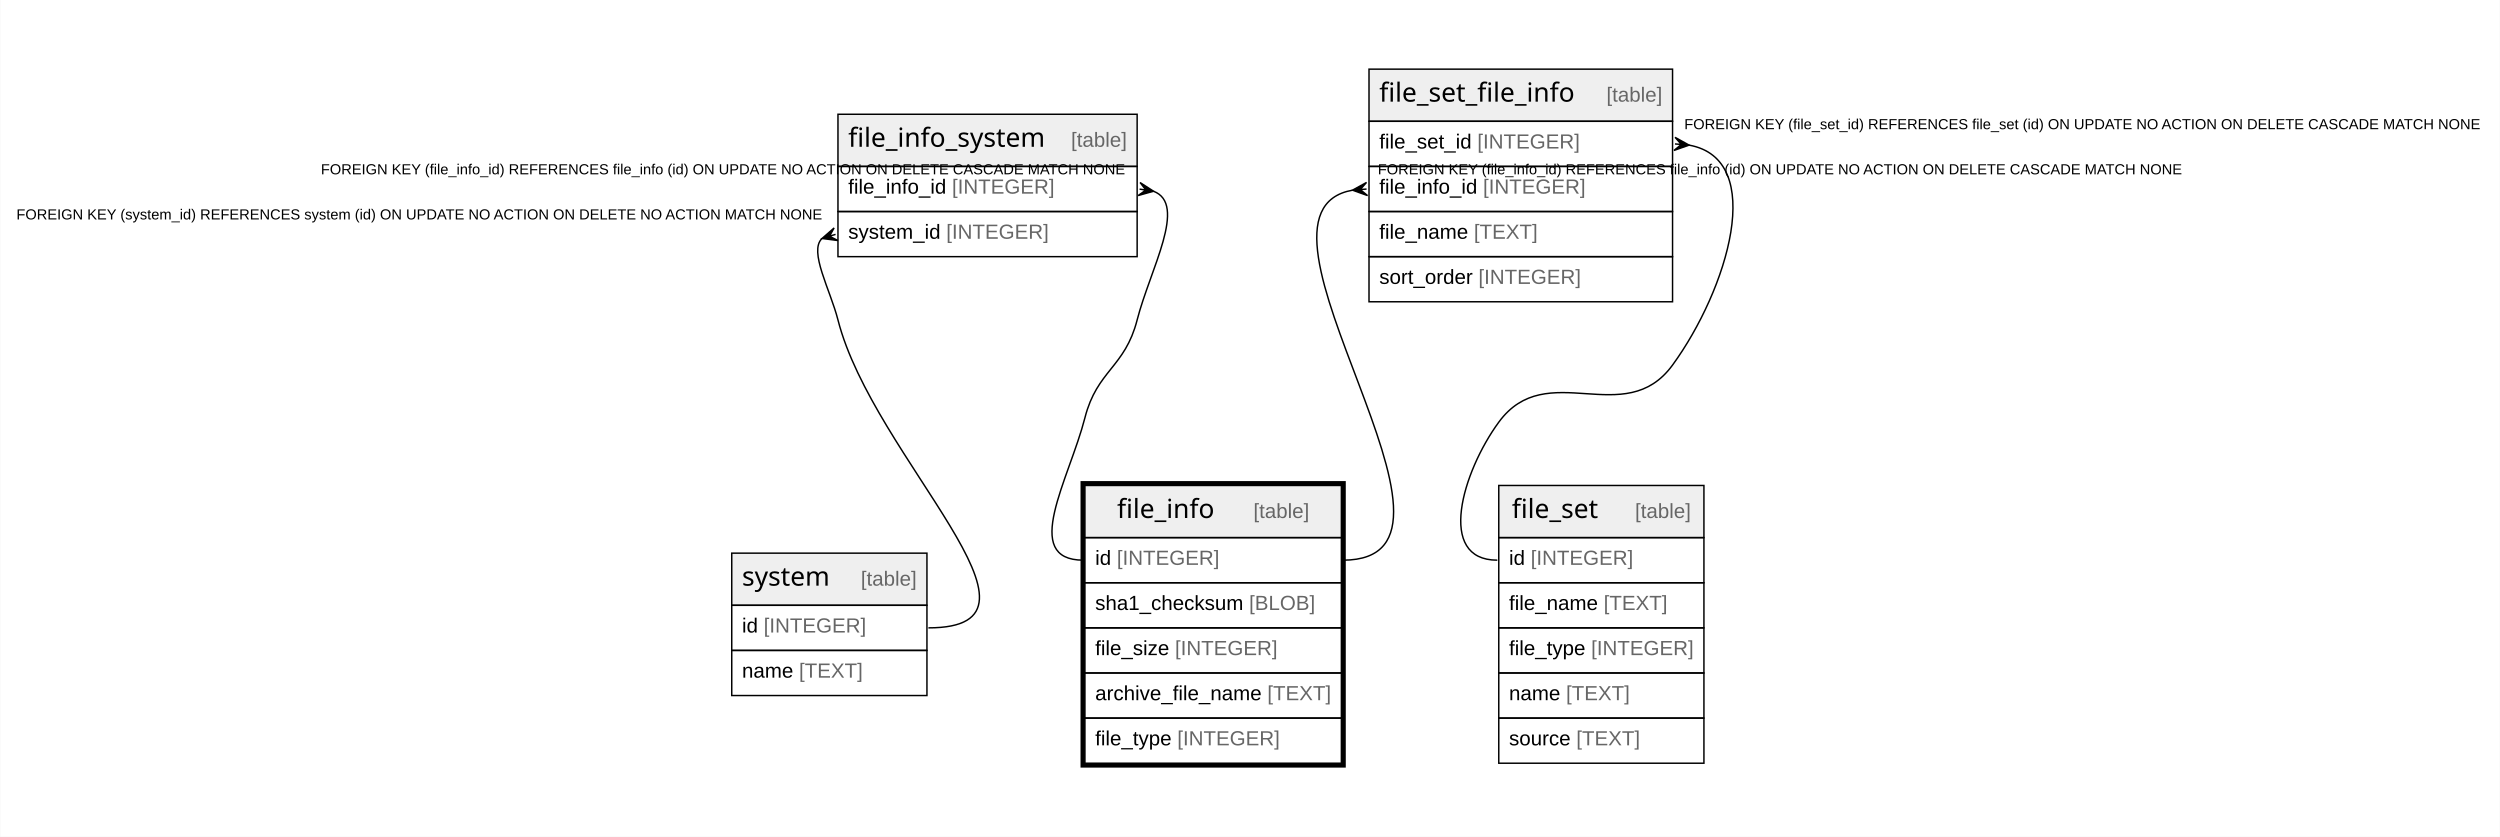
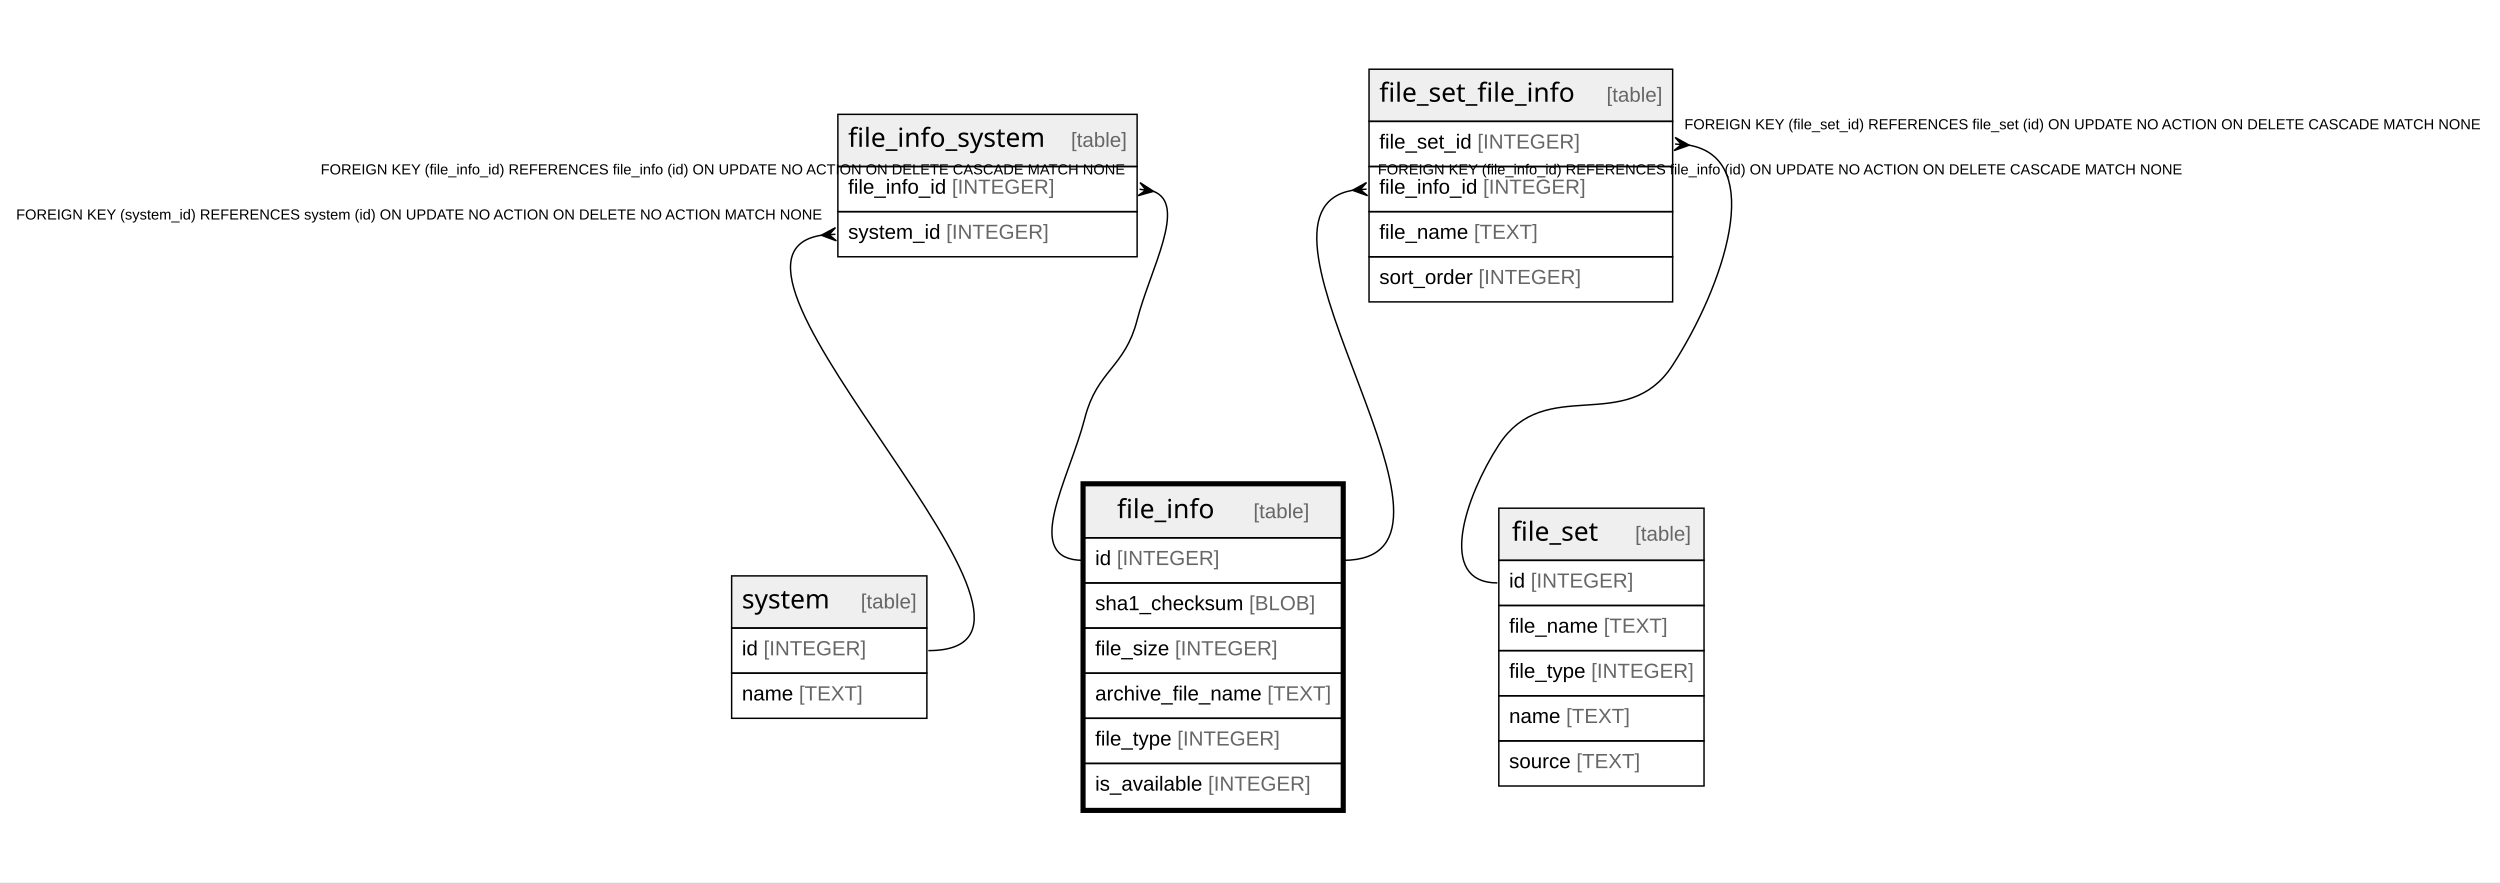
- <svg xmlns="http://www.w3.org/2000/svg" width="1706pt" height="571pt" viewBox="0.00 0.00 1706.22 571.20">
-   <g id="graph0" class="graph" transform="scale(1 1) rotate(0) translate(4 567.2)">
-     <polygon fill="white" stroke="none" points="-4,4 -4,-567.2 1702.22,-567.2 1702.22,4 -4,4" />
+ <svg xmlns="http://www.w3.org/2000/svg" width="1706pt" height="602pt" viewBox="0.00 0.00 1706.22 602.00">
+   <g id="graph0" class="graph" transform="scale(1 1) rotate(0) translate(4 598)">
+     <polygon fill="white" stroke="none" points="-4,4 -4,-598 1702.22,-598 1702.22,4 -4,4" />
    <g id="node1" class="node">
-       <polygon fill="#efefef" stroke="none" points="736.42,-200.2 736.42,-235.8 911.49,-235.8 911.49,-200.2 736.42,-200.2" />
-       <polygon fill="none" stroke="black" points="736.42,-200.2 736.42,-235.8 911.49,-235.8 911.49,-200.2 736.42,-200.2" />
-       <text text-anchor="start" x="758.34" y="-213.6" font-family="Arial Bold" font-size="18.00">file_info</text>
-       <text text-anchor="start" x="820.32" y="-213.6" font-family="Arial" font-size="14.00">    </text>
-       <text text-anchor="start" x="851.44" y="-213.6" font-family="Arial" font-size="14.00" fill="#666666">[table]</text>
+       <polygon fill="#efefef" stroke="none" points="736.42,-231 736.42,-266.6 911.49,-266.6 911.49,-231 736.42,-231" />
+       <polygon fill="none" stroke="black" points="736.42,-231 736.42,-266.6 911.49,-266.6 911.49,-231 736.42,-231" />
+       <text text-anchor="start" x="758.34" y="-244.4" font-family="Arial Bold" font-size="18.00">file_info</text>
+       <text text-anchor="start" x="820.32" y="-244.4" font-family="Arial" font-size="14.00">    </text>
+       <text text-anchor="start" x="851.44" y="-244.4" font-family="Arial" font-size="14.00" fill="#666666">[table]</text>
+       <polygon fill="none" stroke="black" points="736.42,-200.2 736.42,-231 911.49,-231 911.49,-200.2 736.42,-200.2" />
+       <text text-anchor="start" x="743.42" y="-212.4" font-family="Arial" font-size="14.00">id </text>
+       <text text-anchor="start" x="758.21" y="-212.4" font-family="Arial" font-size="14.00" fill="#666666">[INTEGER]</text>
      <polygon fill="none" stroke="black" points="736.42,-169.4 736.42,-200.2 911.49,-200.2 911.49,-169.4 736.42,-169.4" />
-       <text text-anchor="start" x="743.42" y="-181.6" font-family="Arial" font-size="14.00">id </text>
-       <text text-anchor="start" x="758.21" y="-181.6" font-family="Arial" font-size="14.00" fill="#666666">[INTEGER]</text>
+       <text text-anchor="start" x="743.42" y="-181.6" font-family="Arial" font-size="14.00">sha1_checksum </text>
+       <text text-anchor="start" x="848.48" y="-181.6" font-family="Arial" font-size="14.00" fill="#666666">[BLOB]</text>
      <polygon fill="none" stroke="black" points="736.42,-138.6 736.42,-169.4 911.49,-169.4 911.49,-138.6 736.42,-138.6" />
-       <text text-anchor="start" x="743.42" y="-150.8" font-family="Arial" font-size="14.00">sha1_checksum </text>
-       <text text-anchor="start" x="848.48" y="-150.8" font-family="Arial" font-size="14.00" fill="#666666">[BLOB]</text>
+       <text text-anchor="start" x="743.42" y="-150.8" font-family="Arial" font-size="14.00">file_size </text>
+       <text text-anchor="start" x="797.89" y="-150.8" font-family="Arial" font-size="14.00" fill="#666666">[INTEGER]</text>
      <polygon fill="none" stroke="black" points="736.42,-107.8 736.42,-138.6 911.49,-138.6 911.49,-107.8 736.42,-107.8" />
-       <text text-anchor="start" x="743.42" y="-120" font-family="Arial" font-size="14.00">file_size </text>
-       <text text-anchor="start" x="797.89" y="-120" font-family="Arial" font-size="14.00" fill="#666666">[INTEGER]</text>
+       <text text-anchor="start" x="743.42" y="-120" font-family="Arial" font-size="14.00">archive_file_name </text>
+       <text text-anchor="start" x="860.93" y="-120" font-family="Arial" font-size="14.00" fill="#666666">[TEXT]</text>
      <polygon fill="none" stroke="black" points="736.42,-77 736.42,-107.8 911.49,-107.8 911.49,-77 736.42,-77" />
-       <text text-anchor="start" x="743.42" y="-89.2" font-family="Arial" font-size="14.00">archive_file_name </text>
-       <text text-anchor="start" x="860.93" y="-89.2" font-family="Arial" font-size="14.00" fill="#666666">[TEXT]</text>
+       <text text-anchor="start" x="743.42" y="-89.2" font-family="Arial" font-size="14.00">file_type </text>
+       <text text-anchor="start" x="799.46" y="-89.2" font-family="Arial" font-size="14.00" fill="#666666">[INTEGER]</text>
      <polygon fill="none" stroke="black" points="736.42,-46.2 736.42,-77 911.49,-77 911.49,-46.2 736.42,-46.2" />
-       <text text-anchor="start" x="743.42" y="-58.4" font-family="Arial" font-size="14.00">file_type </text>
-       <text text-anchor="start" x="799.46" y="-58.4" font-family="Arial" font-size="14.00" fill="#666666">[INTEGER]</text>
-       <polygon fill="none" stroke="black" stroke-width="3" points="734.92,-44.7 734.92,-237.3 912.99,-237.3 912.99,-44.7 734.92,-44.7" />
+       <text text-anchor="start" x="743.42" y="-58.4" font-family="Arial" font-size="14.00">is_available </text>
+       <text text-anchor="start" x="820.47" y="-58.4" font-family="Arial" font-size="14.00" fill="#666666">[INTEGER]</text>
+       <polygon fill="none" stroke="black" stroke-width="3" points="734.92,-44.7 734.92,-268.1 912.99,-268.1 912.99,-44.7 734.92,-44.7" />
    </g>
    <g id="node2" class="node">
-       <polygon fill="#efefef" stroke="none" points="567.84,-453.6 567.84,-489.2 772.07,-489.2 772.07,-453.6 567.84,-453.6" />
-       <polygon fill="none" stroke="black" points="567.84,-453.6 567.84,-489.2 772.07,-489.2 772.07,-453.6 567.84,-453.6" />
-       <text text-anchor="start" x="574.84" y="-467" font-family="Arial Bold" font-size="18.00">file_info_system</text>
-       <text text-anchor="start" x="695.82" y="-467" font-family="Arial" font-size="14.00">    </text>
-       <text text-anchor="start" x="726.94" y="-467" font-family="Arial" font-size="14.00" fill="#666666">[table]</text>
+       <polygon fill="#efefef" stroke="none" points="567.84,-484.4 567.84,-520 772.07,-520 772.07,-484.4 567.84,-484.4" />
+       <polygon fill="none" stroke="black" points="567.84,-484.4 567.84,-520 772.07,-520 772.07,-484.4 567.84,-484.4" />
+       <text text-anchor="start" x="574.84" y="-497.8" font-family="Arial Bold" font-size="18.00">file_info_system</text>
+       <text text-anchor="start" x="695.82" y="-497.8" font-family="Arial" font-size="14.00">    </text>
+       <text text-anchor="start" x="726.94" y="-497.8" font-family="Arial" font-size="14.00" fill="#666666">[table]</text>
+       <polygon fill="none" stroke="black" points="567.84,-453.6 567.84,-484.4 772.07,-484.4 772.07,-453.6 567.84,-453.6" />
+       <text text-anchor="start" x="574.84" y="-465.8" font-family="Arial" font-size="14.00">file_info_id </text>
+       <text text-anchor="start" x="645.66" y="-465.8" font-family="Arial" font-size="14.00" fill="#666666">[INTEGER]</text>
      <polygon fill="none" stroke="black" points="567.84,-422.8 567.84,-453.6 772.07,-453.6 772.07,-422.8 567.84,-422.8" />
-       <text text-anchor="start" x="574.84" y="-435" font-family="Arial" font-size="14.00">file_info_id </text>
-       <text text-anchor="start" x="645.66" y="-435" font-family="Arial" font-size="14.00" fill="#666666">[INTEGER]</text>
-       <polygon fill="none" stroke="black" points="567.84,-392 567.84,-422.8 772.07,-422.8 772.07,-392 567.84,-392" />
-       <text text-anchor="start" x="574.84" y="-404.2" font-family="Arial" font-size="14.00">system_id </text>
-       <text text-anchor="start" x="641.75" y="-404.2" font-family="Arial" font-size="14.00" fill="#666666">[INTEGER]</text>
+       <text text-anchor="start" x="574.84" y="-435" font-family="Arial" font-size="14.00">system_id </text>
+       <text text-anchor="start" x="641.75" y="-435" font-family="Arial" font-size="14.00" fill="#666666">[INTEGER]</text>
    </g>
    <g id="edge1" class="edge">
-       <path fill="none" stroke="black" d="M783.09,-436.69C806.75,-427.99 780.93,-383.38 772.07,-348.8 763.72,-316.2 744.76,-314.6 736.42,-282 725.72,-240.14 692.22,-184.8 735.42,-184.8" />
-       <polygon fill="black" stroke="black" points="783.29,-436.66 772.73,-433.7 778.02,-437.46 773.73,-438.1 773.73,-438.1 773.73,-438.1 778.02,-437.46 774.07,-442.6 783.29,-436.66" />
-       <text text-anchor="start" x="214.85" y="-448.2" font-family="Arial" font-size="10.00">FOREIGN KEY (file_info_id) REFERENCES file_info (id) ON UPDATE NO ACTION ON DELETE CASCADE MATCH NONE</text>
+       <path fill="none" stroke="black" d="M783.09,-467.49C806.75,-458.79 780.93,-414.18 772.07,-379.6 763.72,-347 744.76,-345.4 736.42,-312.8 725.72,-270.94 692.22,-215.6 735.42,-215.6" />
+       <polygon fill="black" stroke="black" points="783.29,-467.46 772.73,-464.5 778.02,-468.26 773.73,-468.9 773.73,-468.9 773.73,-468.9 778.02,-468.26 774.07,-473.4 783.29,-467.46" />
+       <text text-anchor="start" x="214.85" y="-479" font-family="Arial" font-size="10.00">FOREIGN KEY (file_info_id) REFERENCES file_info (id) ON UPDATE NO ACTION ON DELETE CASCADE MATCH NONE</text>
    </g>
    <g id="node3" class="node">
-       <polygon fill="#efefef" stroke="none" points="495.33,-154 495.33,-189.6 628.58,-189.6 628.58,-154 495.33,-154" />
-       <polygon fill="none" stroke="black" points="495.33,-154 495.33,-189.6 628.58,-189.6 628.58,-154 495.33,-154" />
-       <text text-anchor="start" x="502.33" y="-167.4" font-family="Arial Bold" font-size="18.00">system</text>
-       <text text-anchor="start" x="552.33" y="-167.4" font-family="Arial" font-size="14.00">    </text>
-       <text text-anchor="start" x="583.45" y="-167.4" font-family="Arial" font-size="14.00" fill="#666666">[table]</text>
-       <polygon fill="none" stroke="black" points="495.33,-123.2 495.33,-154 628.58,-154 628.58,-123.2 495.33,-123.2" />
-       <text text-anchor="start" x="502.33" y="-135.4" font-family="Arial" font-size="14.00">id </text>
-       <text text-anchor="start" x="517.11" y="-135.4" font-family="Arial" font-size="14.00" fill="#666666">[INTEGER]</text>
-       <polygon fill="none" stroke="black" points="495.33,-92.4 495.33,-123.2 628.58,-123.2 628.58,-92.4 495.33,-92.4" />
-       <text text-anchor="start" x="502.33" y="-104.6" font-family="Arial" font-size="14.00">name </text>
-       <text text-anchor="start" x="541.24" y="-104.6" font-family="Arial" font-size="14.00" fill="#666666">[TEXT]</text>
+       <polygon fill="#efefef" stroke="none" points="495.33,-169.4 495.33,-205 628.58,-205 628.58,-169.4 495.33,-169.4" />
+       <polygon fill="none" stroke="black" points="495.33,-169.4 495.33,-205 628.58,-205 628.58,-169.4 495.33,-169.4" />
+       <text text-anchor="start" x="502.33" y="-182.8" font-family="Arial Bold" font-size="18.00">system</text>
+       <text text-anchor="start" x="552.33" y="-182.8" font-family="Arial" font-size="14.00">    </text>
+       <text text-anchor="start" x="583.45" y="-182.8" font-family="Arial" font-size="14.00" fill="#666666">[table]</text>
+       <polygon fill="none" stroke="black" points="495.33,-138.6 495.33,-169.4 628.58,-169.4 628.58,-138.6 495.33,-138.6" />
+       <text text-anchor="start" x="502.33" y="-150.8" font-family="Arial" font-size="14.00">id </text>
+       <text text-anchor="start" x="517.11" y="-150.8" font-family="Arial" font-size="14.00" fill="#666666">[INTEGER]</text>
+       <polygon fill="none" stroke="black" points="495.33,-107.8 495.33,-138.6 628.58,-138.6 628.58,-107.8 495.33,-107.8" />
+       <text text-anchor="start" x="502.33" y="-120" font-family="Arial" font-size="14.00">name </text>
+       <text text-anchor="start" x="541.24" y="-120" font-family="Arial" font-size="14.00" fill="#666666">[TEXT]</text>
    </g>
    <g id="edge2" class="edge">
-       <path fill="none" stroke="black" d="M556.96,-404.41C547.74,-395.67 562.56,-369.5 567.84,-348.8 591.9,-254.45 726.95,-138.6 629.58,-138.6" />
-       <polygon fill="black" stroke="black" points="556.95,-404.4 565.21,-411.61 562.05,-405.95 566.2,-407.21 566.2,-407.21 566.2,-407.21 562.05,-405.95 567.82,-403 556.95,-404.4" />
-       <text text-anchor="start" x="7" y="-417.4" font-family="Arial" font-size="10.00">FOREIGN KEY (system_id) REFERENCES system (id) ON UPDATE NO ACTION ON DELETE NO ACTION MATCH NONE</text>
+       <path fill="none" stroke="black" d="M556.61,-437.48C455.93,-421.79 755.15,-154 629.58,-154" />
+       <polygon fill="black" stroke="black" points="556.53,-437.48 566.19,-442.67 561.85,-437.85 566.17,-438.15 566.17,-438.15 566.17,-438.15 561.85,-437.85 566.82,-433.69 556.53,-437.48" />
+       <text text-anchor="start" x="7" y="-448.2" font-family="Arial" font-size="10.00">FOREIGN KEY (system_id) REFERENCES system (id) ON UPDATE NO ACTION ON DELETE NO ACTION MATCH NONE</text>
    </g>
    <g id="node4" class="node">
-       <polygon fill="#efefef" stroke="none" points="930.35,-484.4 930.35,-520 1137.56,-520 1137.56,-484.4 930.35,-484.4" />
-       <polygon fill="none" stroke="black" points="930.35,-484.4 930.35,-520 1137.56,-520 1137.56,-484.4 930.35,-484.4" />
-       <text text-anchor="start" x="937.35" y="-497.8" font-family="Arial Bold" font-size="18.00">file_set_file_info</text>
-       <text text-anchor="start" x="1061.31" y="-497.8" font-family="Arial" font-size="14.00">    </text>
-       <text text-anchor="start" x="1092.43" y="-497.8" font-family="Arial" font-size="14.00" fill="#666666">[table]</text>
+       <polygon fill="#efefef" stroke="none" points="930.35,-515.2 930.35,-550.8 1137.56,-550.8 1137.56,-515.2 930.35,-515.2" />
+       <polygon fill="none" stroke="black" points="930.35,-515.2 930.35,-550.8 1137.56,-550.8 1137.56,-515.2 930.35,-515.2" />
+       <text text-anchor="start" x="937.35" y="-528.6" font-family="Arial Bold" font-size="18.00">file_set_file_info</text>
+       <text text-anchor="start" x="1061.31" y="-528.6" font-family="Arial" font-size="14.00">    </text>
+       <text text-anchor="start" x="1092.43" y="-528.6" font-family="Arial" font-size="14.00" fill="#666666">[table]</text>
+       <polygon fill="none" stroke="black" points="930.35,-484.4 930.35,-515.2 1137.56,-515.2 1137.56,-484.4 930.35,-484.4" />
+       <text text-anchor="start" x="937.35" y="-496.6" font-family="Arial" font-size="14.00">file_set_id </text>
+       <text text-anchor="start" x="1004.28" y="-496.6" font-family="Arial" font-size="14.00" fill="#666666">[INTEGER]</text>
      <polygon fill="none" stroke="black" points="930.35,-453.6 930.35,-484.4 1137.56,-484.4 1137.56,-453.6 930.35,-453.6" />
-       <text text-anchor="start" x="937.35" y="-465.8" font-family="Arial" font-size="14.00">file_set_id </text>
-       <text text-anchor="start" x="1004.28" y="-465.8" font-family="Arial" font-size="14.00" fill="#666666">[INTEGER]</text>
+       <text text-anchor="start" x="937.35" y="-465.8" font-family="Arial" font-size="14.00">file_info_id </text>
+       <text text-anchor="start" x="1008.17" y="-465.8" font-family="Arial" font-size="14.00" fill="#666666">[INTEGER]</text>
      <polygon fill="none" stroke="black" points="930.35,-422.8 930.35,-453.6 1137.56,-453.6 1137.56,-422.8 930.35,-422.8" />
-       <text text-anchor="start" x="937.35" y="-435" font-family="Arial" font-size="14.00">file_info_id </text>
-       <text text-anchor="start" x="1008.17" y="-435" font-family="Arial" font-size="14.00" fill="#666666">[INTEGER]</text>
+       <text text-anchor="start" x="937.35" y="-435" font-family="Arial" font-size="14.00">file_name </text>
+       <text text-anchor="start" x="1001.94" y="-435" font-family="Arial" font-size="14.00" fill="#666666">[TEXT]</text>
      <polygon fill="none" stroke="black" points="930.35,-392 930.35,-422.8 1137.56,-422.8 1137.56,-392 930.35,-392" />
-       <text text-anchor="start" x="937.35" y="-404.2" font-family="Arial" font-size="14.00">file_name </text>
-       <text text-anchor="start" x="1001.94" y="-404.2" font-family="Arial" font-size="14.00" fill="#666666">[TEXT]</text>
-       <polygon fill="none" stroke="black" points="930.35,-361.2 930.35,-392 1137.56,-392 1137.56,-361.2 930.35,-361.2" />
-       <text text-anchor="start" x="937.35" y="-373.4" font-family="Arial" font-size="14.00">sort_order </text>
-       <text text-anchor="start" x="1005.04" y="-373.4" font-family="Arial" font-size="14.00" fill="#666666">[INTEGER]</text>
+       <text text-anchor="start" x="937.35" y="-404.2" font-family="Arial" font-size="14.00">sort_order </text>
+       <text text-anchor="start" x="1005.04" y="-404.2" font-family="Arial" font-size="14.00" fill="#666666">[INTEGER]</text>
    </g>
    <g id="edge3" class="edge">
-       <path fill="none" stroke="black" d="M919.14,-437.38C829.99,-421.65 1021.61,-184.8 912.49,-184.8" />
-       <polygon fill="black" stroke="black" points="919.05,-437.37 928.65,-442.66 924.36,-437.8 928.68,-438.15 928.68,-438.15 928.68,-438.15 924.36,-437.8 929.37,-433.69 919.05,-437.37" />
-       <text text-anchor="start" x="936.35" y="-448.2" font-family="Arial" font-size="10.00">FOREIGN KEY (file_info_id) REFERENCES file_info (id) ON UPDATE NO ACTION ON DELETE CASCADE MATCH NONE</text>
+       <path fill="none" stroke="black" d="M919.14,-468.18C829.99,-452.45 1021.61,-215.6 912.49,-215.6" />
+       <polygon fill="black" stroke="black" points="919.05,-468.17 928.65,-473.46 924.36,-468.6 928.68,-468.95 928.68,-468.95 928.68,-468.95 924.36,-468.6 929.37,-464.49 919.05,-468.17" />
+       <text text-anchor="start" x="936.35" y="-479" font-family="Arial" font-size="10.00">FOREIGN KEY (file_info_id) REFERENCES file_info (id) ON UPDATE NO ACTION ON DELETE CASCADE MATCH NONE</text>
    </g>
    <g id="node5" class="node">
-       <polygon fill="#efefef" stroke="none" points="1018.93,-200.2 1018.93,-235.8 1158.98,-235.8 1158.98,-200.2 1018.93,-200.2" />
-       <polygon fill="none" stroke="black" points="1018.93,-200.2 1018.93,-235.8 1158.98,-235.8 1158.98,-200.2 1018.93,-200.2" />
-       <text text-anchor="start" x="1027.84" y="-213.6" font-family="Arial Bold" font-size="18.00">file_set</text>
-       <text text-anchor="start" x="1080.82" y="-213.6" font-family="Arial" font-size="14.00">    </text>
-       <text text-anchor="start" x="1111.94" y="-213.6" font-family="Arial" font-size="14.00" fill="#666666">[table]</text>
-       <polygon fill="none" stroke="black" points="1018.93,-169.4 1018.93,-200.2 1158.98,-200.2 1158.98,-169.4 1018.93,-169.4" />
-       <text text-anchor="start" x="1025.93" y="-181.6" font-family="Arial" font-size="14.00">id </text>
-       <text text-anchor="start" x="1040.72" y="-181.6" font-family="Arial" font-size="14.00" fill="#666666">[INTEGER]</text>
-       <polygon fill="none" stroke="black" points="1018.93,-138.6 1018.93,-169.4 1158.98,-169.4 1158.98,-138.6 1018.93,-138.6" />
-       <text text-anchor="start" x="1025.93" y="-150.8" font-family="Arial" font-size="14.00">file_name </text>
-       <text text-anchor="start" x="1090.53" y="-150.8" font-family="Arial" font-size="14.00" fill="#666666">[TEXT]</text>
-       <polygon fill="none" stroke="black" points="1018.93,-107.8 1018.93,-138.6 1158.98,-138.6 1158.98,-107.8 1018.93,-107.8" />
-       <text text-anchor="start" x="1025.93" y="-120" font-family="Arial" font-size="14.00">file_type </text>
-       <text text-anchor="start" x="1081.97" y="-120" font-family="Arial" font-size="14.00" fill="#666666">[INTEGER]</text>
-       <polygon fill="none" stroke="black" points="1018.93,-77 1018.93,-107.8 1158.98,-107.8 1158.98,-77 1018.93,-77" />
-       <text text-anchor="start" x="1025.93" y="-89.2" font-family="Arial" font-size="14.00">name </text>
-       <text text-anchor="start" x="1064.84" y="-89.2" font-family="Arial" font-size="14.00" fill="#666666">[TEXT]</text>
-       <polygon fill="none" stroke="black" points="1018.93,-46.2 1018.93,-77 1158.98,-77 1158.98,-46.2 1018.93,-46.2" />
-       <text text-anchor="start" x="1025.93" y="-58.4" font-family="Arial" font-size="14.00">source </text>
-       <text text-anchor="start" x="1071.84" y="-58.4" font-family="Arial" font-size="14.00" fill="#666666">[TEXT]</text>
+       <polygon fill="#efefef" stroke="none" points="1018.93,-215.6 1018.93,-251.2 1158.98,-251.2 1158.98,-215.6 1018.93,-215.6" />
+       <polygon fill="none" stroke="black" points="1018.93,-215.6 1018.93,-251.2 1158.98,-251.2 1158.98,-215.6 1018.93,-215.6" />
+       <text text-anchor="start" x="1027.84" y="-229" font-family="Arial Bold" font-size="18.00">file_set</text>
+       <text text-anchor="start" x="1080.82" y="-229" font-family="Arial" font-size="14.00">    </text>
+       <text text-anchor="start" x="1111.94" y="-229" font-family="Arial" font-size="14.00" fill="#666666">[table]</text>
+       <polygon fill="none" stroke="black" points="1018.93,-184.8 1018.93,-215.6 1158.98,-215.6 1158.98,-184.8 1018.93,-184.8" />
+       <text text-anchor="start" x="1025.93" y="-197" font-family="Arial" font-size="14.00">id </text>
+       <text text-anchor="start" x="1040.72" y="-197" font-family="Arial" font-size="14.00" fill="#666666">[INTEGER]</text>
+       <polygon fill="none" stroke="black" points="1018.93,-154 1018.93,-184.8 1158.98,-184.8 1158.98,-154 1018.93,-154" />
+       <text text-anchor="start" x="1025.93" y="-166.2" font-family="Arial" font-size="14.00">file_name </text>
+       <text text-anchor="start" x="1090.53" y="-166.2" font-family="Arial" font-size="14.00" fill="#666666">[TEXT]</text>
+       <polygon fill="none" stroke="black" points="1018.93,-123.2 1018.93,-154 1158.98,-154 1158.98,-123.2 1018.93,-123.2" />
+       <text text-anchor="start" x="1025.93" y="-135.4" font-family="Arial" font-size="14.00">file_type </text>
+       <text text-anchor="start" x="1081.97" y="-135.4" font-family="Arial" font-size="14.00" fill="#666666">[INTEGER]</text>
+       <polygon fill="none" stroke="black" points="1018.93,-92.4 1018.93,-123.2 1158.98,-123.2 1158.98,-92.4 1018.93,-92.4" />
+       <text text-anchor="start" x="1025.93" y="-104.6" font-family="Arial" font-size="14.00">name </text>
+       <text text-anchor="start" x="1064.84" y="-104.6" font-family="Arial" font-size="14.00" fill="#666666">[TEXT]</text>
+       <polygon fill="none" stroke="black" points="1018.93,-61.6 1018.93,-92.4 1158.98,-92.4 1158.98,-61.6 1018.93,-61.6" />
+       <text text-anchor="start" x="1025.93" y="-73.8" font-family="Arial" font-size="14.00">source </text>
+       <text text-anchor="start" x="1071.84" y="-73.8" font-family="Arial" font-size="14.00" fill="#666666">[TEXT]</text>
    </g>
    <g id="edge4" class="edge">
-       <path fill="none" stroke="black" d="M1148.73,-468.15C1202.52,-458.54 1174.93,-369.27 1137.56,-318 1104.87,-273.15 1051.72,-323.78 1018.93,-279 994.2,-245.22 976.07,-184.8 1017.93,-184.8" />
-       <polygon fill="black" stroke="black" points="1148.86,-468.14 1138.52,-464.49 1143.55,-468.59 1139.23,-468.94 1139.23,-468.94 1139.23,-468.94 1143.55,-468.59 1139.27,-473.46 1148.86,-468.14" />
-       <text text-anchor="start" x="1145.56" y="-479" font-family="Arial" font-size="10.00">FOREIGN KEY (file_set_id) REFERENCES file_set (id) ON UPDATE NO ACTION ON DELETE CASCADE MATCH NONE</text>
+       <path fill="none" stroke="black" d="M1148.7,-498.97C1202.2,-489.56 1172,-402.08 1137.56,-348.8 1106.08,-300.08 1050.51,-343.05 1018.93,-294.4 996.14,-259.28 976.07,-200.2 1017.93,-200.2" />
+       <polygon fill="black" stroke="black" points="1148.86,-498.96 1138.53,-495.29 1143.55,-499.39 1139.23,-499.75 1139.23,-499.75 1139.23,-499.75 1143.55,-499.39 1139.26,-504.26 1148.86,-498.96" />
+       <text text-anchor="start" x="1145.56" y="-509.8" font-family="Arial" font-size="10.00">FOREIGN KEY (file_set_id) REFERENCES file_set (id) ON UPDATE NO ACTION ON DELETE CASCADE MATCH NONE</text>
    </g>
  </g>
</svg>
